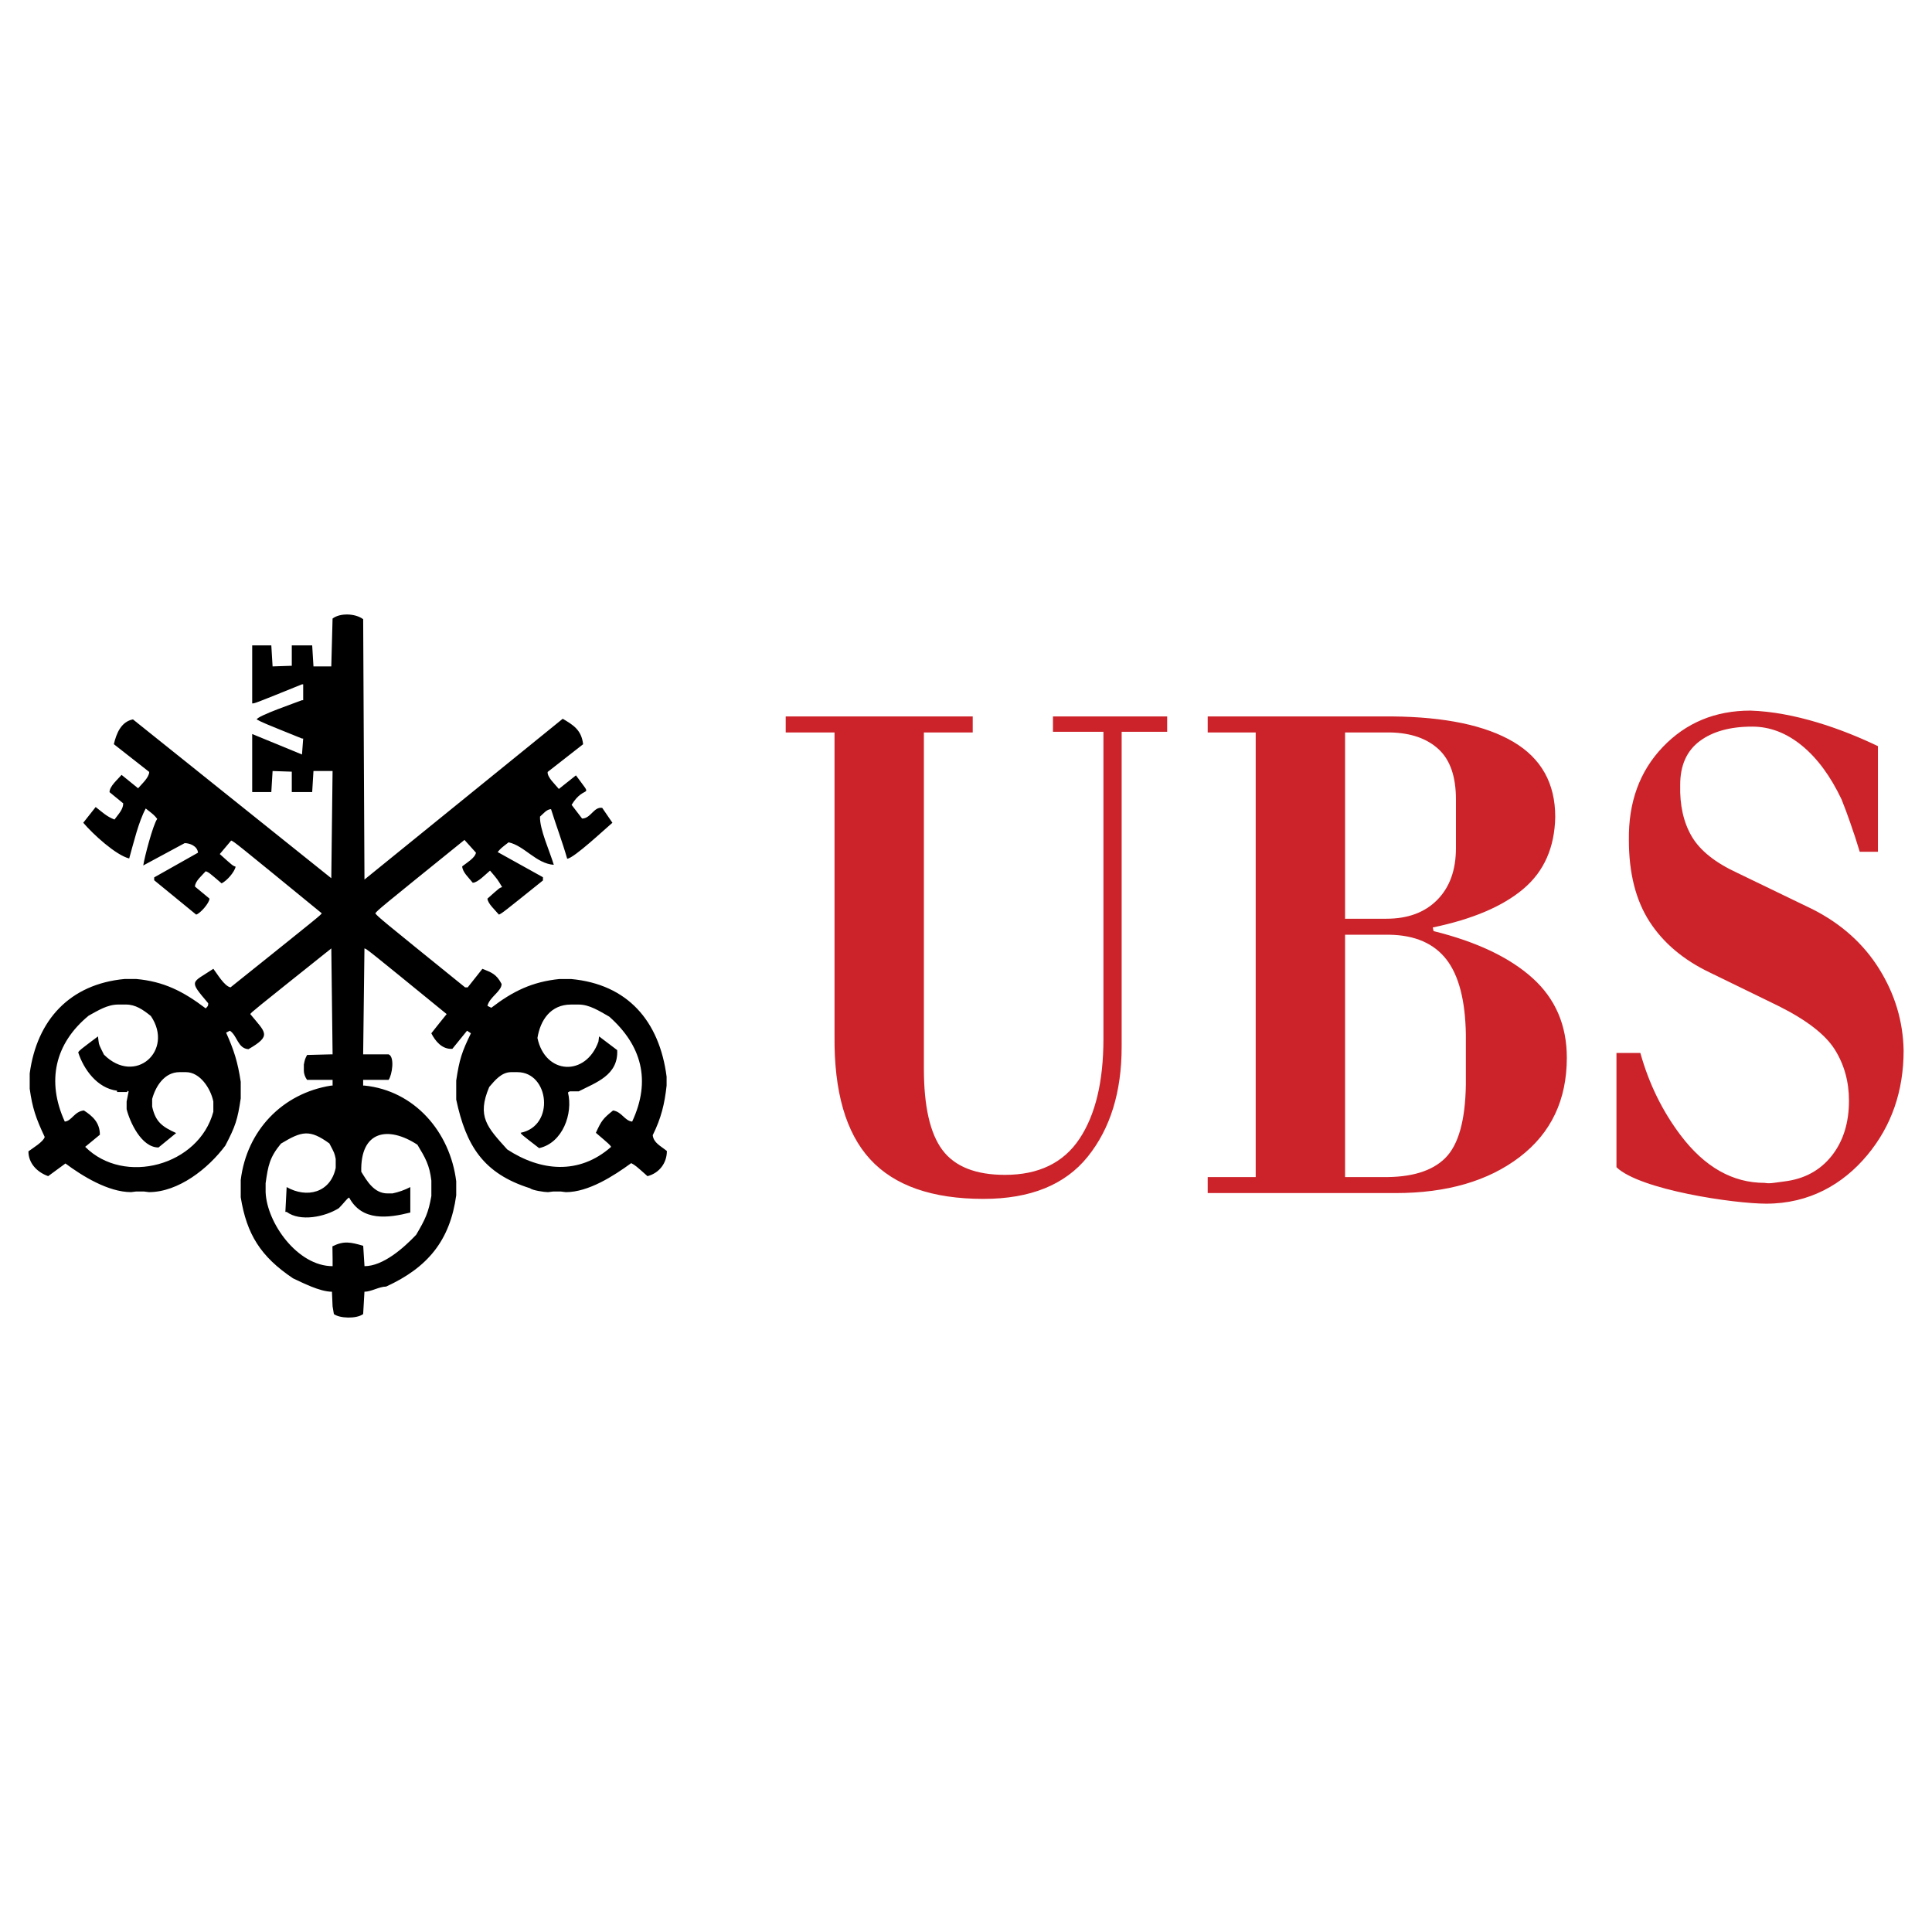
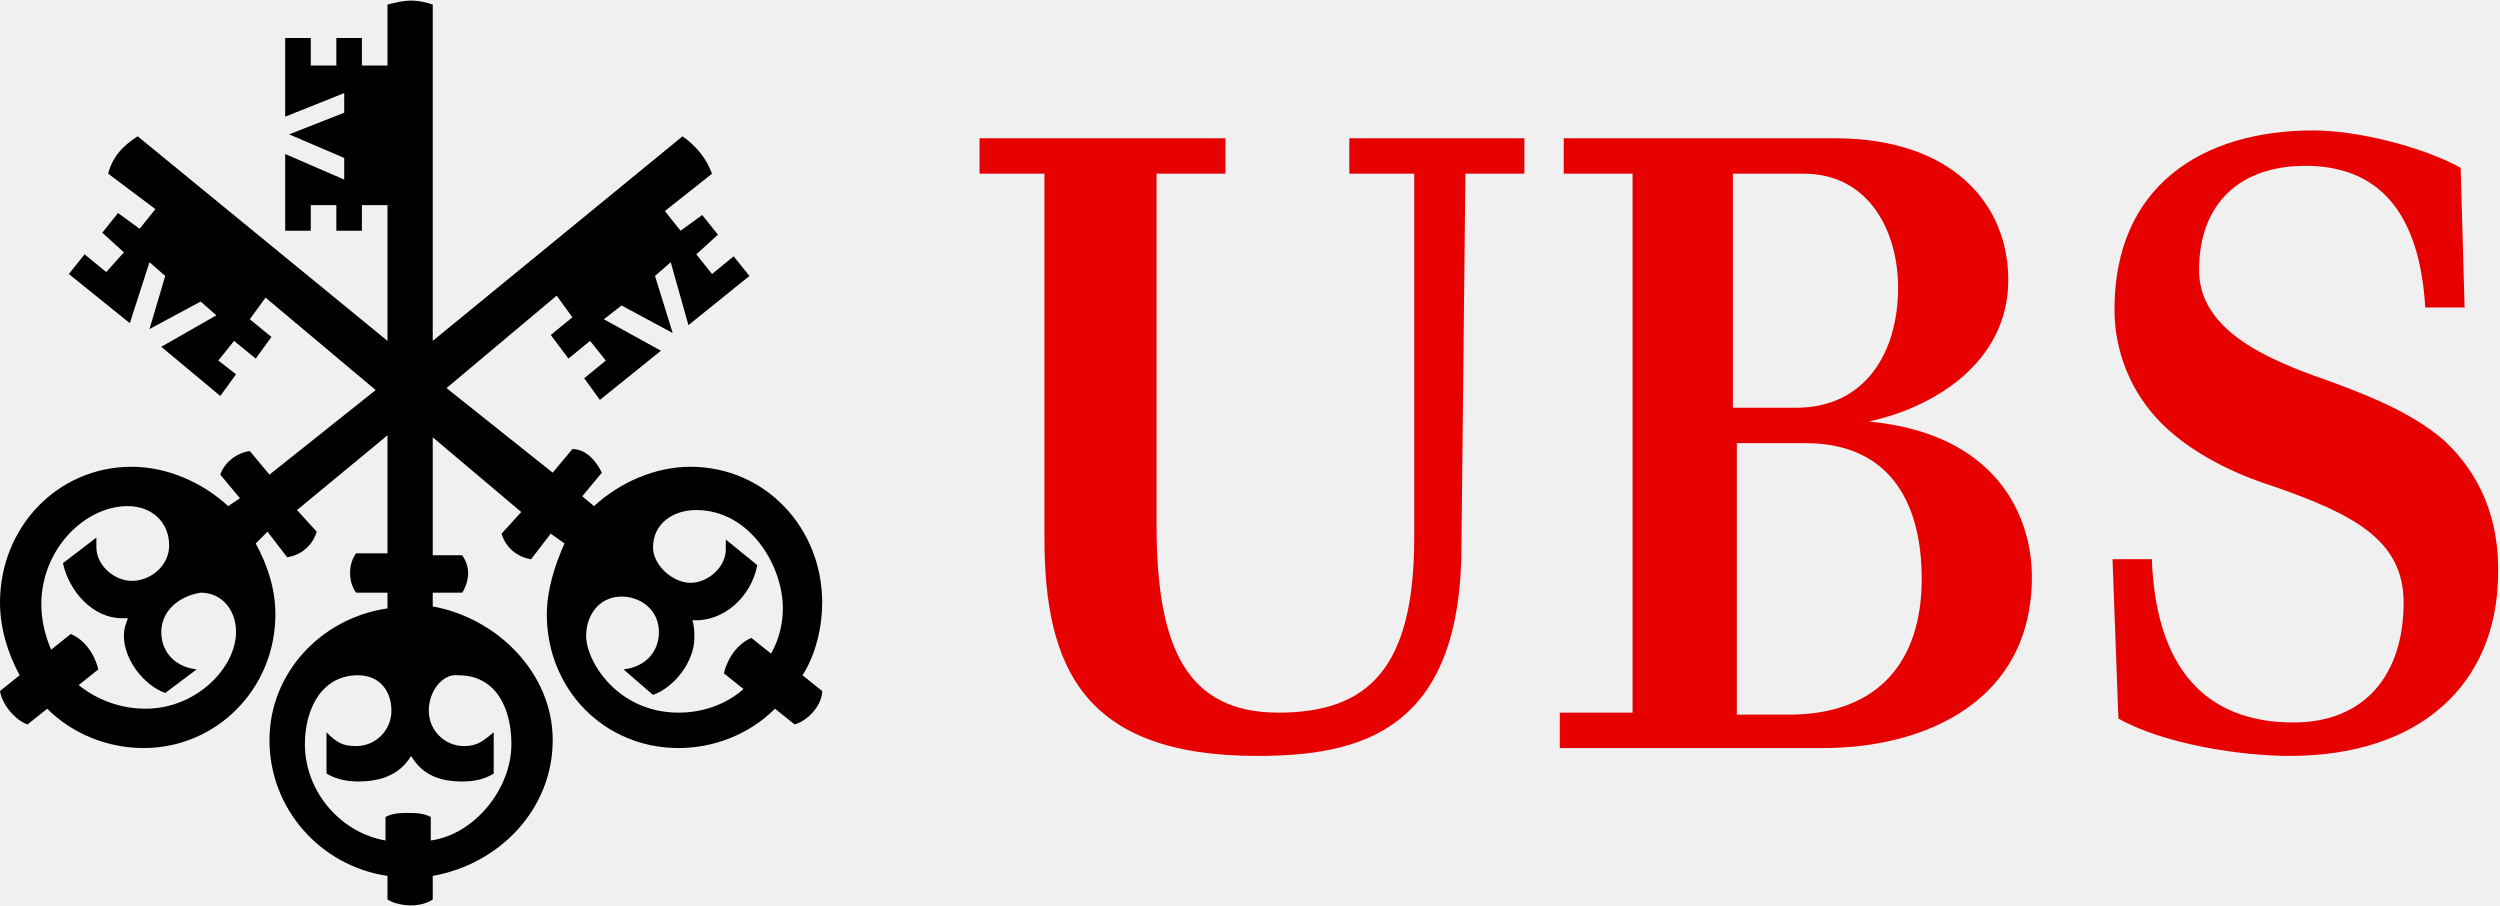
- <svg xmlns="http://www.w3.org/2000/svg" width="2500" height="2500" viewBox="0 0 192.756 192.756">
-   <g fill-rule="evenodd" clip-rule="evenodd">
-     <path fill="#fff" d="M0 0h192.756v192.756H0V0z" />
-     <path d="M33.311 131.104c-.046-.258-.092-.514-.129-.771a78.846 78.846 0 0 1-.063-1.457c-1.219 0-2.998-.926-3.886-1.338-3.236-2.172-4.62-4.4-5.215-8.084v-.578-.633-.512c.595-4.914 4.134-8.654 9.037-9.424h.128v-.568h-2.547c-.202-.273-.321-.633-.321-.889v-.641c.109-.533.109-.533.321-.955.806-.027 1.612-.045 2.419-.062h.128c-.045-3.529-.091-7.049-.128-10.569-7.956 6.352-7.956 6.352-8.084 6.553 1.54 1.879 2.172 2.135-.183 3.502-1.073-.074-1.101-1.338-1.852-1.844-.128.064-.257.129-.376.193.789 1.76 1.155 2.914 1.458 4.904v1.65c-.312 2.125-.532 2.795-1.54 4.719-1.705 2.293-4.675 4.639-7.617 4.639a10.113 10.113 0 0 0-.513-.064h-.761a8.445 8.445 0 0 0-.504.064c-2.292 0-4.895-1.623-6.553-2.859-.578.422-1.155.842-1.723 1.264-1.128-.402-1.971-1.301-1.971-2.475.403-.303 1.522-.971 1.623-1.438-.881-1.871-1.229-2.889-1.495-4.805v-1.529c.715-5.326 3.997-8.918 9.477-9.424h1.146c2.731.248 4.665 1.211 6.938 2.934.247-.256.247-.256.247-.514-1.98-2.346-1.687-1.969.514-3.436.348.439 1.09 1.74 1.714 1.852 8.973-7.187 8.973-7.187 9.102-7.389-8.717-7.131-8.717-7.131-9.038-7.259-.385.449-.761.898-1.137 1.348 1.292 1.164 1.292 1.164 1.585 1.265-.137.55-.852 1.384-1.402 1.659-1.273-1.09-1.273-1.09-1.585-1.209-.349.403-1.072.99-1.072 1.53l1.448 1.201c0 .422-.917 1.484-1.33 1.595-1.402-1.146-2.794-2.292-4.188-3.428v-.285c1.458-.824 2.915-1.649 4.373-2.465-.064-.668-.825-.953-1.33-.953-1.383.742-2.759 1.484-4.133 2.228.128-.853.971-4.061 1.393-4.647-.312-.385-.312-.385-1.146-1.036-.715 1.311-1.22 3.465-1.65 4.986-1.329-.33-3.612-2.42-4.583-3.565l1.238-1.568c.586.449 1.1.963 1.879 1.247.366-.514.87-.99.87-1.613a547.26 547.26 0 0 0-1.366-1.118c0-.596.834-1.283 1.201-1.724.55.44 1.1.89 1.649 1.338.367-.431 1.109-1.09 1.109-1.631-1.182-.925-2.356-1.852-3.529-2.768.257-1.073.715-2.237 1.906-2.475 6.59 5.279 13.189 10.559 19.789 15.848.037-3.565.083-7.131.128-10.696H31.275c-.046.696-.092 1.394-.128 2.099h-2.035V76.99c-.641-.028-1.283-.046-1.916-.064-.045.696-.091 1.394-.127 2.099h-1.907v-5.792c1.65.678 3.309 1.357 4.968 2.044.037-.532.073-1.063.119-1.594h-.119c-3.95-1.595-3.95-1.595-4.519-1.907.119-.375 3.867-1.659 4.519-1.916h.119v-1.585h-.119c-4.711 1.906-4.711 1.906-4.968 1.906v-5.792h1.907c.036.696.083 1.393.127 2.099.633-.028 1.275-.045 1.916-.064v-2.035h2.035c.036.696.082 1.393.128 2.099h1.778c.037-1.595.083-3.189.128-4.775.733-.568 2.255-.532 3.053.064.037 8.652.083 17.314.129 25.976 6.589-5.353 13.18-10.697 19.779-16.041 1.054.623 1.869 1.109 2.035 2.539a568.014 568.014 0 0 0-3.539 2.768c-.045.531.725 1.209 1.119 1.695.567-.458 1.136-.907 1.704-1.356 1.843 2.521.908.743-.431 2.942.349.449.696.907 1.045 1.366.871 0 1.164-1.201 2.008-1.064l1.017 1.485c-.724.604-3.813 3.519-4.51 3.593-.486-1.695-1.118-3.364-1.613-4.95-.431 0-.788.477-1.1.742-.054 1.247.981 3.475 1.375 4.812-1.769-.128-2.933-1.906-4.51-2.245-.77.596-.77.596-1.091.971 1.503.834 3.006 1.668 4.519 2.511v.321c-4.042 3.245-4.042 3.245-4.391 3.41-.394-.467-1.109-1.101-1.146-1.595 1.21-1.082 1.21-1.082 1.466-1.146-.449-.761-.449-.761-1.209-1.65-.431.357-1.228 1.21-1.724 1.21-.44-.559-1.008-1.036-1.054-1.632.431-.348 1.283-.834 1.375-1.366-.385-.43-.77-.852-1.146-1.274-8.588 6.939-8.588 6.939-8.899 7.324.339.413.339.413 8.964 7.389h.256c.486-.623.972-1.238 1.467-1.852.88.355 1.393.504 1.916 1.512 0 .732-1.21 1.311-1.412 2.182.128.062.257.127.385.191 2.145-1.648 4.079-2.594 6.801-2.869h1.146c5.665.514 8.827 4.207 9.542 9.744v.889c-.193 1.797-.541 3.254-1.384 4.949.083.762.779 1.064 1.411 1.578 0 1.199-.751 2.199-1.934 2.51-1.182-1.053-1.182-1.053-1.623-1.301-1.742 1.273-4.262 2.896-6.517 2.896a10.113 10.113 0 0 0-.513-.064h-.761a8.726 8.726 0 0 0-.512.064c-.376 0-1.577-.184-1.779-.385-4.702-1.477-6.397-4.271-7.378-8.846v-.514-.889-.504c.321-2.127.559-2.842 1.466-4.711-.128-.092-.256-.174-.385-.258-.495.598-.98 1.201-1.466 1.807-1.036.074-1.714-.789-2.099-1.549.504-.643 1.018-1.283 1.531-1.916-7.957-6.489-7.957-6.489-8.203-6.553-.046 3.52-.092 7.04-.129 10.569h2.538c.633.246.349 2.07 0 2.547h-2.538v.568h.129c4.985.504 8.542 4.611 9.156 9.551v1.402c-.614 4.482-2.823 7.195-6.993 9.102-.688 0-1.485.514-2.163.514-.046.742-.092 1.484-.129 2.229-.676.5-2.362.428-2.921-.001zm17.681-24.135h.632c3.172 0 3.776 5.361.321 6.049.064.156.064.156 1.842 1.531 2.356-.521 3.4-3.455 2.878-5.555a2.94 2.94 0 0 1 .174-.109h.898c1.705-.881 3.969-1.604 3.84-4.115-.605-.459-1.21-.918-1.806-1.367-.027.166-.046.34-.064.514-1.256 3.512-5.308 3.328-6.086-.357.285-1.777 1.311-3.336 3.346-3.336h.77c1.063 0 2.044.633 3.052 1.209 3.217 2.852 4.198 6.361 2.282 10.469-.761-.084-1.018-.973-1.906-1.109-1.008.807-1.164 1.025-1.714 2.227 1.394 1.191 1.394 1.191 1.521 1.402-3.208 2.832-7.066 2.42-10.366.258-1.999-2.219-3.052-3.273-1.796-6.232.568-.663 1.229-1.479 2.182-1.479zm-24.491 11.97v-.889c.248-1.77.403-2.586 1.53-3.951 2.082-1.256 2.86-1.447 4.831-.018.514.971.514.971.632 1.549v.889c-.522 2.502-2.896 3.053-4.895 1.916-.045.824-.091 1.65-.127 2.475h.127c1.348 1.008 3.832.504 5.216-.377.541-.549.807-.971 1.018-1.053 1.283 2.393 3.886 2.053 6.104 1.494v-2.539a6.985 6.985 0 0 1-1.777.633h-.504c-1.347 0-2.071-1.283-2.612-2.164-.11-4.105 2.686-4.602 5.6-2.695.788 1.303 1.21 2.018 1.393 3.584v1.531c-.293 1.668-.605 2.328-1.521 3.877-1.247 1.311-3.291 3.125-5.15 3.125-.046-.678-.092-1.355-.129-2.033-1.265-.367-1.934-.514-3.071.055 0 .422.009.842.018 1.273v.705c-3.503 0-6.564-4.316-6.683-7.387zm-14.693-18.716h.761c.953 0 1.686.504 2.484 1.146 2.337 3.455-1.577 6.957-4.684 3.85-.485-.973-.485-.973-.531-1.303-.028-.174-.046-.348-.064-.514-1.842 1.385-1.842 1.385-1.971 1.596.541 1.678 1.888 3.574 3.877 3.822v.129h1.017v-.129c.046.018.092.047.138.072-.073.332-.138.67-.202 1.01v.76c.321 1.275 1.467 3.822 3.181 3.822.586-.486 1.173-.963 1.76-1.439-1.384-.631-2.054-1.1-2.393-2.639v-.762c.339-1.246 1.21-2.676 2.731-2.676h.642c1.402 0 2.466 1.623 2.731 2.934v1.018c-1.439 5.371-8.892 7.396-12.786 3.5.485-.402.971-.807 1.466-1.209 0-1.201-.715-1.852-1.595-2.42-.962.1-1.201 1.045-1.907 1.109-1.842-4.033-.99-7.791 2.383-10.568.927-.504 1.853-1.109 2.962-1.109z" />
-     <path d="M92.176 73.076v33.541c0 3.775.619 6.486 1.857 8.131 1.238 1.646 3.316 2.469 6.234 2.469 3.357 0 5.834-1.197 7.43-3.594 1.596-2.395 2.393-5.723 2.393-9.982V73.009h-5.035v-1.53h11.393v1.53h-4.541v31.43c0 4.502-1.127 8.156-3.385 10.963-2.256 2.807-5.723 4.211-10.4 4.211-5.12 0-8.89-1.318-11.311-3.957-2.421-2.637-3.605-6.74-3.55-12.307V73.076H78.39v-1.597h18.658v1.597h-4.872zm28.316-1.597h18.41c5.283.048 9.314.896 12.094 2.541s4.17 4.138 4.17 7.478c-.055 3.049-1.115 5.445-3.18 7.187-2.062 1.743-5.076 3.025-9.039 3.848l.082.363c4.293 1.065 7.582 2.626 9.867 4.682 2.283 2.059 3.426 4.707 3.426 7.951 0 4.211-1.568 7.514-4.707 9.91-3.137 2.395-7.264 3.594-12.383 3.594h-18.74v-1.598h4.789V73.076h-4.789v-1.597zm13.705 20.183h4.127c2.146 0 3.84-.629 5.078-1.888 1.238-1.258 1.857-2.977 1.857-5.154v-4.864c0-2.274-.578-3.944-1.734-5.01-1.156-1.064-2.752-1.621-4.787-1.669h-4.541v18.585zm0 25.774h3.715c2.861.049 4.953-.58 6.273-1.889 1.32-1.307 2.01-3.75 2.064-7.332v-5.01c-.055-3.387-.701-5.881-1.939-7.478-1.238-1.597-3.125-2.42-5.656-2.468h-4.457v24.177zm27.078-.983v-11.4h2.383c.85 3.053 2.188 5.789 4.014 8.209 2.395 3.17 5.188 4.754 8.381 4.754.275.049.578.049.908 0s.688-.096 1.072-.145c1.982-.242 3.551-1.09 4.705-2.541 1.156-1.453 1.734-3.291 1.734-5.518 0-1.889-.467-3.582-1.404-5.082-.936-1.5-2.807-2.953-5.613-4.355l-6.852-3.34c-2.641-1.259-4.65-2.953-6.027-5.083-1.375-2.13-2.062-4.84-2.062-8.132-.055-3.775 1.072-6.873 3.385-9.293 2.311-2.42 5.229-3.63 8.75-3.63 4.375.143 9.092 1.805 12.713 3.546v10.539h-1.816a60.6 60.6 0 0 0-.949-2.904 50.13 50.13 0 0 0-.865-2.323c-1.102-2.323-2.422-4.114-3.963-5.373s-3.193-1.888-4.953-1.888c-2.201 0-3.949.484-5.242 1.452s-1.941 2.42-1.941 4.356c-.055 2.033.332 3.751 1.156 5.155.826 1.403 2.34 2.614 4.541 3.63l7.512 3.629c2.863 1.452 5.078 3.437 6.646 5.954 1.568 2.516 2.381 5.227 2.436 8.131 0 4.066-1.211 7.551-3.633 10.455s-5.779 4.834-10.072 4.834c-3.211.002-12.594-1.375-14.944-3.637z" fill="#cc2229" />
-   </g>
+ <svg xmlns="http://www.w3.org/2000/svg" height="906" width="2500" viewBox="-4.440892098500626e-16 0 127.1 46">
+   <path d="M74.3 27.7c0 9.5-5.2 10.7-10.4 10.7-8.9 0-10.8-4.6-10.8-11.1V8.8h-3.3V7h12.5v1.8h-3.5v17.9c0 6.3 1.6 9.5 6.2 9.5s6.9-2.3 6.9-8.9V8.8h-3.3V7h8.9v1.8h-3zm8.7 8.5V8.8h-3.5V7h13.8c5.9 0 8.8 3.3 8.8 7.2 0 4.2-3.8 6.5-7.1 7.2 6.5.6 8.3 4.8 8.3 7.9 0 6.3-5.4 8.7-10.6 8.7H79.3v-1.8zm13.5-21.6c0-2.9-1.5-5.8-4.8-5.8h-3.6v11.9h3.2c3.6 0 5.2-2.9 5.2-6.1zm1.2 14.8c0-4.1-1.8-6.9-5.9-6.9h-3.5v13.8h2.9c4.3-.1 6.5-2.7 6.5-6.9zm19.5-21c-3.3 0-5.4 1.9-5.4 5.3 0 3 3.3 4.5 6.5 5.6 1.9.7 4.3 1.6 6 3.1 1.8 1.7 2.8 4 2.7 6.9-.1 5.4-3.9 9.1-10.6 9.1-2.5 0-6.4-.6-8.7-1.9l-.3-8.1h2c.2 5.5 2.7 8.3 7.2 8.3 3.6 0 5.6-2.4 5.6-6.1 0-3.2-2.6-4.5-6.6-5.9-1.3-.4-3.9-1.4-5.7-3.2-1.6-1.6-2.4-3.7-2.4-5.8 0-6.3 4.5-9.1 10.1-9.1 2.2 0 5.5.8 7.5 1.9l.2 7.1h-2c-.3-5-2.5-7.2-6.1-7.2z" fill="#e60000" />
+   <path d="M34.1 13.3l-.8.7.9 2.9-2.6-1.4-.9.7 2.9 1.6-3.1 2.5-.8-1.1 1.1-.9-.8-1-1.1.9L28 17l1.1-.9-.8-1.1-5.6 4.7 5.4 4.3 1-1.2c.7 0 1.2.6 1.5 1.2l-1 1.2.6.5c1.3-1.2 3.1-2 4.9-2 3.8 0 6.7 3.1 6.7 6.9 0 1.2-.3 2.6-1 3.7l1 .8c0 .7-.7 1.5-1.4 1.7l-1-.8c-1.3 1.3-3.1 2-4.9 2-3.8 0-6.7-3-6.7-6.8 0-1.2.4-2.5.9-3.6l-.7-.5-1 1.3c-.7-.1-1.3-.6-1.5-1.3l1-1.1-4.5-3.8v6h1.5c.2.3.3.6.3.9s-.1.7-.3 1H22v.7c3.3.6 6.1 3.4 6.1 6.8 0 3.5-2.7 6.3-6.1 6.9v1.2c-.3.2-.7.3-1.1.3s-.9-.1-1.2-.3v-1.2c-3.4-.5-6-3.4-6-6.9 0-3.4 2.6-6.2 6-6.7v-.8h-1.6c-.2-.3-.3-.6-.3-1s.1-.7.3-1h1.6v-6l-4.6 3.8 1 1.1c-.2.7-.8 1.2-1.5 1.3l-1-1.3-.6.6c.6 1.1 1 2.3 1 3.6C14 35 11 38 7.3 38c-1.8 0-3.6-.7-4.9-2l-1 .8c-.6-.2-1.3-1-1.4-1.7l1-.8c-.6-1.1-1-2.4-1-3.7 0-3.8 2.9-6.9 6.7-6.9 1.8 0 3.6.8 4.9 2l.6-.4-1-1.2c.2-.6.8-1.1 1.5-1.2l1 1.2 5.4-4.3-5.6-4.7-.8 1.1 1.1.9-.8 1.1-1.1-.9-.8 1 .9.7-.8 1.1-3-2.5L11 16l-.8-.7-2.6 1.4.8-2.7-.8-.7-1 3.1-3.1-2.5.8-1 1.1.9.9-1-1.1-1 .8-1 1.1.8.8-1-2.4-1.8c.2-.8.7-1.4 1.5-1.9l12.7 10.4v-6.9h-1.3v1.3h-1.3v-1.3h-1.3v1.3h-1.3V7.8l3 1.3V8l-2.8-1.2 2.8-1.1v-1l-3 1.2v-4h1.3v1.4h1.3V1.9h1.3v1.4h1.3V.2c.4-.1.8-.2 1.2-.2s.8.1 1.1.2v17.1L34.7 6.9c.7.5 1.2 1.1 1.5 1.9l-2.4 1.9.8 1 1.1-.8.8 1-1.1 1 .8 1 1.1-.9.8 1-3.1 2.5-.9-3.2zM8.2 32.1c0 1.1.8 1.8 1.8 1.9l-1.6 1.2c-1.1-.4-2.1-1.7-2.1-2.9 0-.4.1-.6.2-.9h-.3c-1.5 0-2.7-1.4-3-2.8l1.7-1.3v.5c0 .9.9 1.7 1.8 1.7 1 0 1.9-.8 1.9-1.8 0-1.2-.9-2-2.1-2-2.2 0-4.4 2.2-4.4 5 0 .8.2 1.6.5 2.3l1-.8c.7.3 1.2 1 1.4 1.8l-1 .8c1 .8 2.2 1.2 3.4 1.2 2.6 0 4.6-2.1 4.6-3.9 0-1.1-.7-2-1.8-2-1.2.2-2 1-2 2zm13.6 4c0 1 .8 1.8 1.8 1.8.7 0 1-.3 1.5-.7v2.1c-.5.3-1 .4-1.6.4-1.1 0-2-.3-2.6-1.3-.6 1-1.6 1.3-2.7 1.3-.5 0-1.1-.1-1.6-.4v-2.1c.5.5.8.7 1.5.7 1 0 1.8-.8 1.8-1.8s-.6-1.8-1.7-1.8c-1.9 0-2.7 1.8-2.7 3.5 0 2.4 1.8 4.5 4.1 4.9v-1.2c.4-.2.8-.2 1.1-.2.4 0 .8 0 1.2.2v1.2c2.2-.3 4.1-2.6 4.1-4.9 0-1.7-.7-3.5-2.7-3.5-.8-.1-1.5.8-1.5 1.8zm11.4-8.3c0 .9 1 1.8 1.9 1.8s1.8-.8 1.8-1.7v-.5l1.6 1.3c-.3 1.6-1.7 2.9-3.3 2.8.1.3.1.6.1.9 0 1.2-1 2.5-2.1 2.9L31.7 34c1-.1 1.8-.8 1.8-1.9s-.9-1.8-1.9-1.8c-1.1 0-1.8.9-1.8 2 0 1.3 1.6 3.9 4.7 3.9 1.2 0 2.4-.4 3.3-1.2l-1-.8c.2-.8.7-1.5 1.4-1.8l1 .8c.4-.7.6-1.5.6-2.3 0-2.2-1.7-5-4.4-5-1.2 0-2.2.7-2.2 1.9z" />
</svg>
